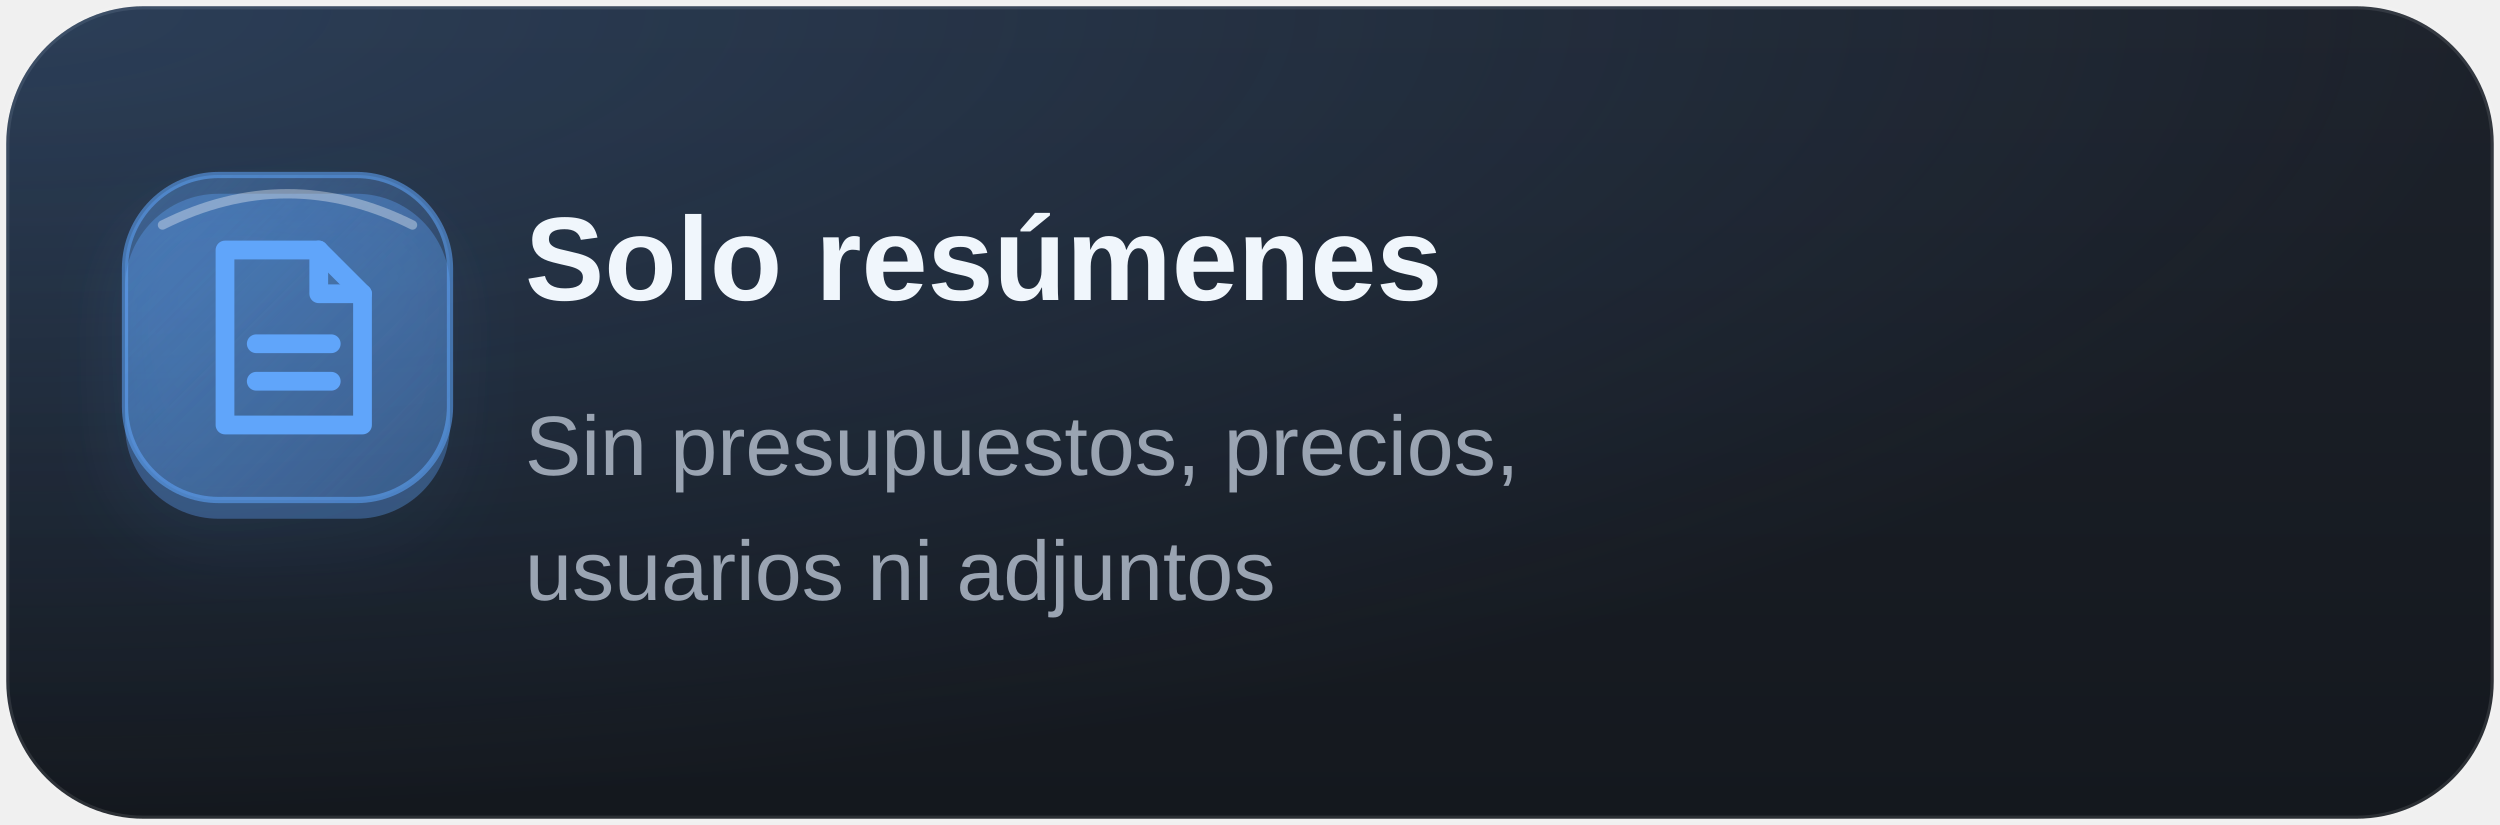
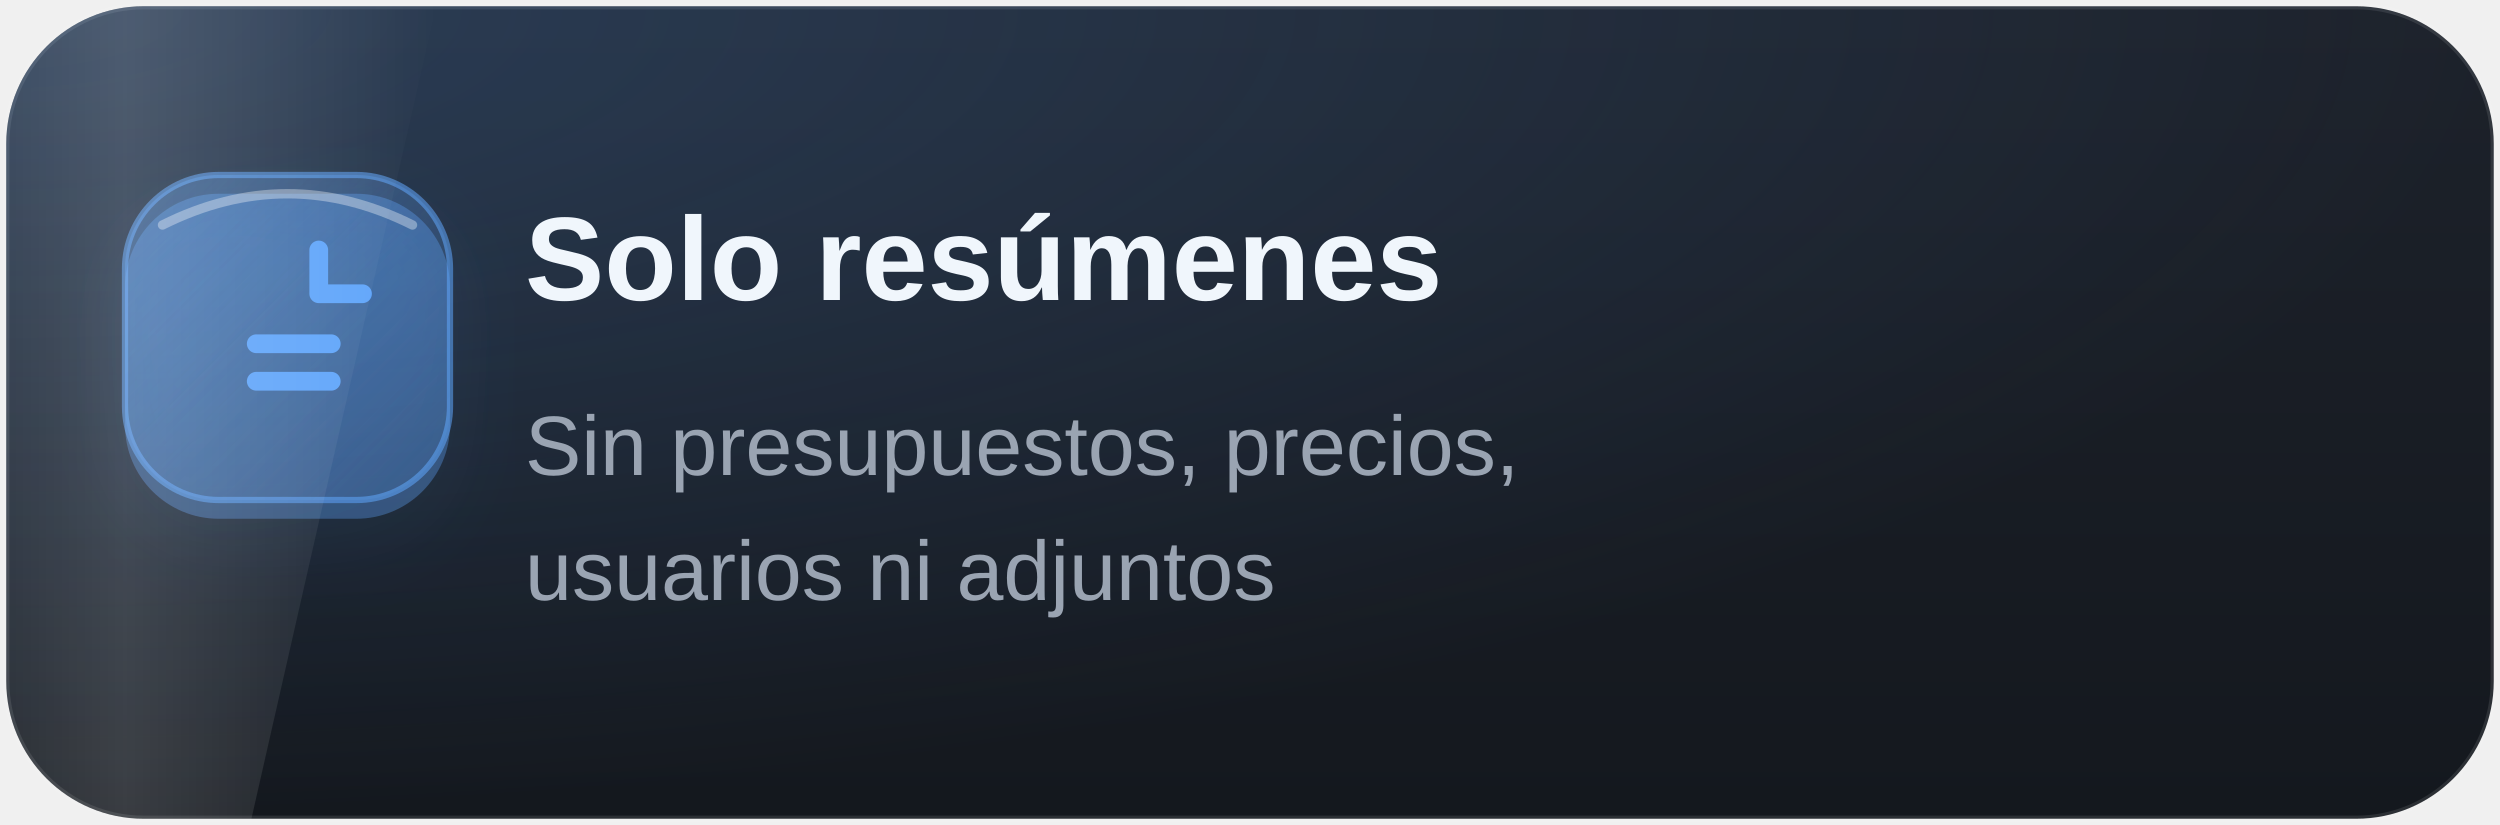
<svg xmlns="http://www.w3.org/2000/svg" width="400" height="132" viewBox="0 0 400 132" role="img" aria-label="Solo resúmenes">
  <defs>
    <linearGradient id="cg" x1="0" y1="0" x2="0" y2="1">
      <stop offset="0" stop-color="#1d222b" />
      <stop offset="1" stop-color="#14181e" />
    </linearGradient>
    <linearGradient id="ig" x1="0" y1="0" x2="1" y2="1">
      <stop offset="0" stop-color="#60a5fa" stop-opacity="0.38" />
      <stop offset="1" stop-color="#60a5fa" stop-opacity="0.08" />
    </linearGradient>
    <radialGradient id="glow" cx="0" cy="0" r="1">
      <stop offset="0" stop-color="#60a5fa" stop-opacity="0.22" />
      <stop offset="1" stop-color="#60a5fa" stop-opacity="0" />
    </radialGradient>
    <filter id="s" x="-20%" y="-20%" width="140%" height="160%">
      <feDropShadow dx="0" dy="6" stdDeviation="6" flood-color="#60a5fa" flood-opacity="0.35" />
    </filter>
+     <linearGradient id="bri" x1="0" y1="0" x2="1" y2="0">
+       <stop offset="0" stop-color="#fff" stop-opacity="0" />
+       <stop offset="0.5" stop-color="#fff" stop-opacity="0.16" />
+       <stop offset="1" stop-color="#fff" stop-opacity="0" />
+     </linearGradient>
+     <clipPath id="rec">
+       <rect x="1" y="1" width="398" height="130" rx="22" />
+     </clipPath>
+     <style>
+     .respira { animation: respira 4.5s ease-in-out 3.5s infinite; }
+     .ico { animation: flota 3.8s ease-in-out 3.5s infinite; }
+     .onda { fill: none; stroke: #60a5fa; stroke-width: 2; opacity: 0; transform-box: fill-box; transform-origin: center; animation: onda 3.2s ease-out 3.5s infinite; }
+     .brillo { animation: barrido 6s ease-in-out 4.5s infinite; }
+     .parpadeo { animation: parpadeo 2.4s ease-in-out 3.5s infinite; }
+     .candado { transform-box: fill-box; transform-origin: 50% 100%; animation: candado 5s ease-in-out 3.5s infinite; }
+     .rayo { stroke-dasharray: 100; animation: rayo 2.4s ease-in-out 3.5s infinite; }
+     .trazo { stroke-dasharray: 100; stroke-dashoffset: 100; animation: trazo 4s ease-in-out 3.5s infinite; }
+     .giro { stroke-dasharray: 100; animation: giro 4s ease-in-out 3.5s infinite; transform-box: fill-box; transform-origin: center; }
+     .espera { animation: espera 3s ease-in-out 3.5s infinite; }
+     .escudo { transform-box: fill-box; transform-origin: center; animation: escudo 3.2s ease-in-out 3.5s infinite; }
+     .hoja { stroke-dasharray: 100; stroke-dashoffset: 100; animation: trazo 4.4s ease-in-out 3.5s infinite; }
+     .lineas { animation: lineas 4.4s ease-in-out 3.5s infinite; }
+     @keyframes respira { 0%, 100% { opacity: 0.6; } 50% { opacity: 1; } }
+     @keyframes flota { 0%, 100% { transform: translateY(0); } 50% { transform: translateY(-2.5px); } }
+     @keyframes onda { 0% { transform: scale(1); opacity: 0.55; } 70%, 100% { transform: scale(1.55); opacity: 0; } }
+     @keyframes barrido { 0%, 55% { transform: translateX(-90px); } 100% { transform: translateX(520px); } }
+     @keyframes parpadeo { 0%, 100% { opacity: 1; } 50% { opacity: 0.15; } }
+     @keyframes candado { 0%, 70%, 100% { transform: translateY(0); } 80% { transform: translateY(-2px); } 90% { transform: translateY(0); } }
+     @keyframes rayo { 0% { stroke-dashoffset: 100; opacity: 1; } 35%, 70% { stroke-dashoffset: 0; opacity: 1; } 85% { opacity: 0.25; } 100% { stroke-dashoffset: 0; opacity: 1; } }
+     @keyframes trazo { 0%, 8% { stroke-dashoffset: 100; } 40%, 82% { stroke-dashoffset: 0; } 100% { stroke-dashoffset: -100; } }
+     @keyframes giro { 0% { stroke-dashoffset: 100; } 45%, 100% { stroke-dashoffset: 0; } }
+     @keyframes espera { 0%, 100% { opacity: 1; } 50% { opacity: 0.35; } }
+     @keyframes escudo { 0%, 100% { transform: scale(1); } 50% { transform: scale(1.07); } }
+     @keyframes lineas { 0%, 20% { opacity: 0.2; } 45%, 85% { opacity: 1; } 100% { opacity: 0.2; } }
+     @media (prefers-reduced-motion: reduce) { *, *::before, *::after { animation: none !important; } .anim { display: none; } }
+     </style>
  </defs>
  <rect x="1" y="1" width="398" height="130" rx="22" fill="url(#cg)" stroke="#ffffff" stroke-opacity="0.1" />
-   <rect x="1" y="1" width="398" height="130" rx="22" fill="url(#glow)" />
+   <rect x="1" y="1" width="398" height="130" rx="22" fill="url(#glow)" class="respira" />
  <g transform="translate(20 28)">
-     <rect y="3" width="52" height="52" rx="15" fill="#60a5fa" fill-opacity="0.35" />
-     <rect width="52" height="52" rx="15" fill="url(#ig)" stroke="#60a5fa" stroke-opacity="0.55" filter="url(#s)" />
-     <path d="M6 8 Q26 -2 46 8" fill="none" stroke="#fff" stroke-opacity="0.35" stroke-width="1.5" stroke-linecap="round" />
-     <path d="M16 12 H31 L38 19 V40 H16 Z" fill="none" stroke="#60a5fa" stroke-width="3" stroke-linejoin="round" />
-     <path d="M31 12 V19 H38 M21 27 H33 M21 33 H33" fill="none" stroke="#60a5fa" stroke-width="3" stroke-linecap="round" stroke-linejoin="round" />
+     <circle class="onda" cx="26" cy="26" r="26" />
+     <g class="ico">
+       <rect y="3" width="52" height="52" rx="15" fill="#60a5fa" fill-opacity="0.35" />
+       <rect width="52" height="52" rx="15" fill="url(#ig)" stroke="#60a5fa" stroke-opacity="0.55" filter="url(#s)" />
+       <path d="M6 8 Q26 -2 46 8" fill="none" stroke="#fff" stroke-opacity="0.35" stroke-width="1.5" stroke-linecap="round" />
+       <path class="hoja" pathLength="100" d="M16 12 H31 L38 19 V40 H16 Z" fill="none" stroke="#60a5fa" stroke-width="3" stroke-linejoin="round" />
+       <path class="lineas" d="M31 12 V19 H38 M21 27 H33 M21 33 H33" fill="none" stroke="#60a5fa" stroke-width="3" stroke-linecap="round" stroke-linejoin="round" />
+     </g>
  </g>
  <text x="84" y="48" font-family="'Segoe UI', 'Helvetica Neue', Arial, sans-serif" font-size="19" font-weight="700" fill="#f0f6fc">Solo resúmenes</text>
  <text x="84" y="76" font-family="'Segoe UI', 'Helvetica Neue', Arial, sans-serif" font-size="13.5" fill="#9aa4b2">Sin presupuestos, precios,</text>
  <text x="84" y="96" font-family="'Segoe UI', 'Helvetica Neue', Arial, sans-serif" font-size="13.5" fill="#9aa4b2">usuarios ni adjuntos</text>
+   <g clip-path="url(#rec)">
+     <path class="brillo" d="M0 0H70L40 132H-30Z" fill="url(#bri)" />
+   </g>
</svg>
